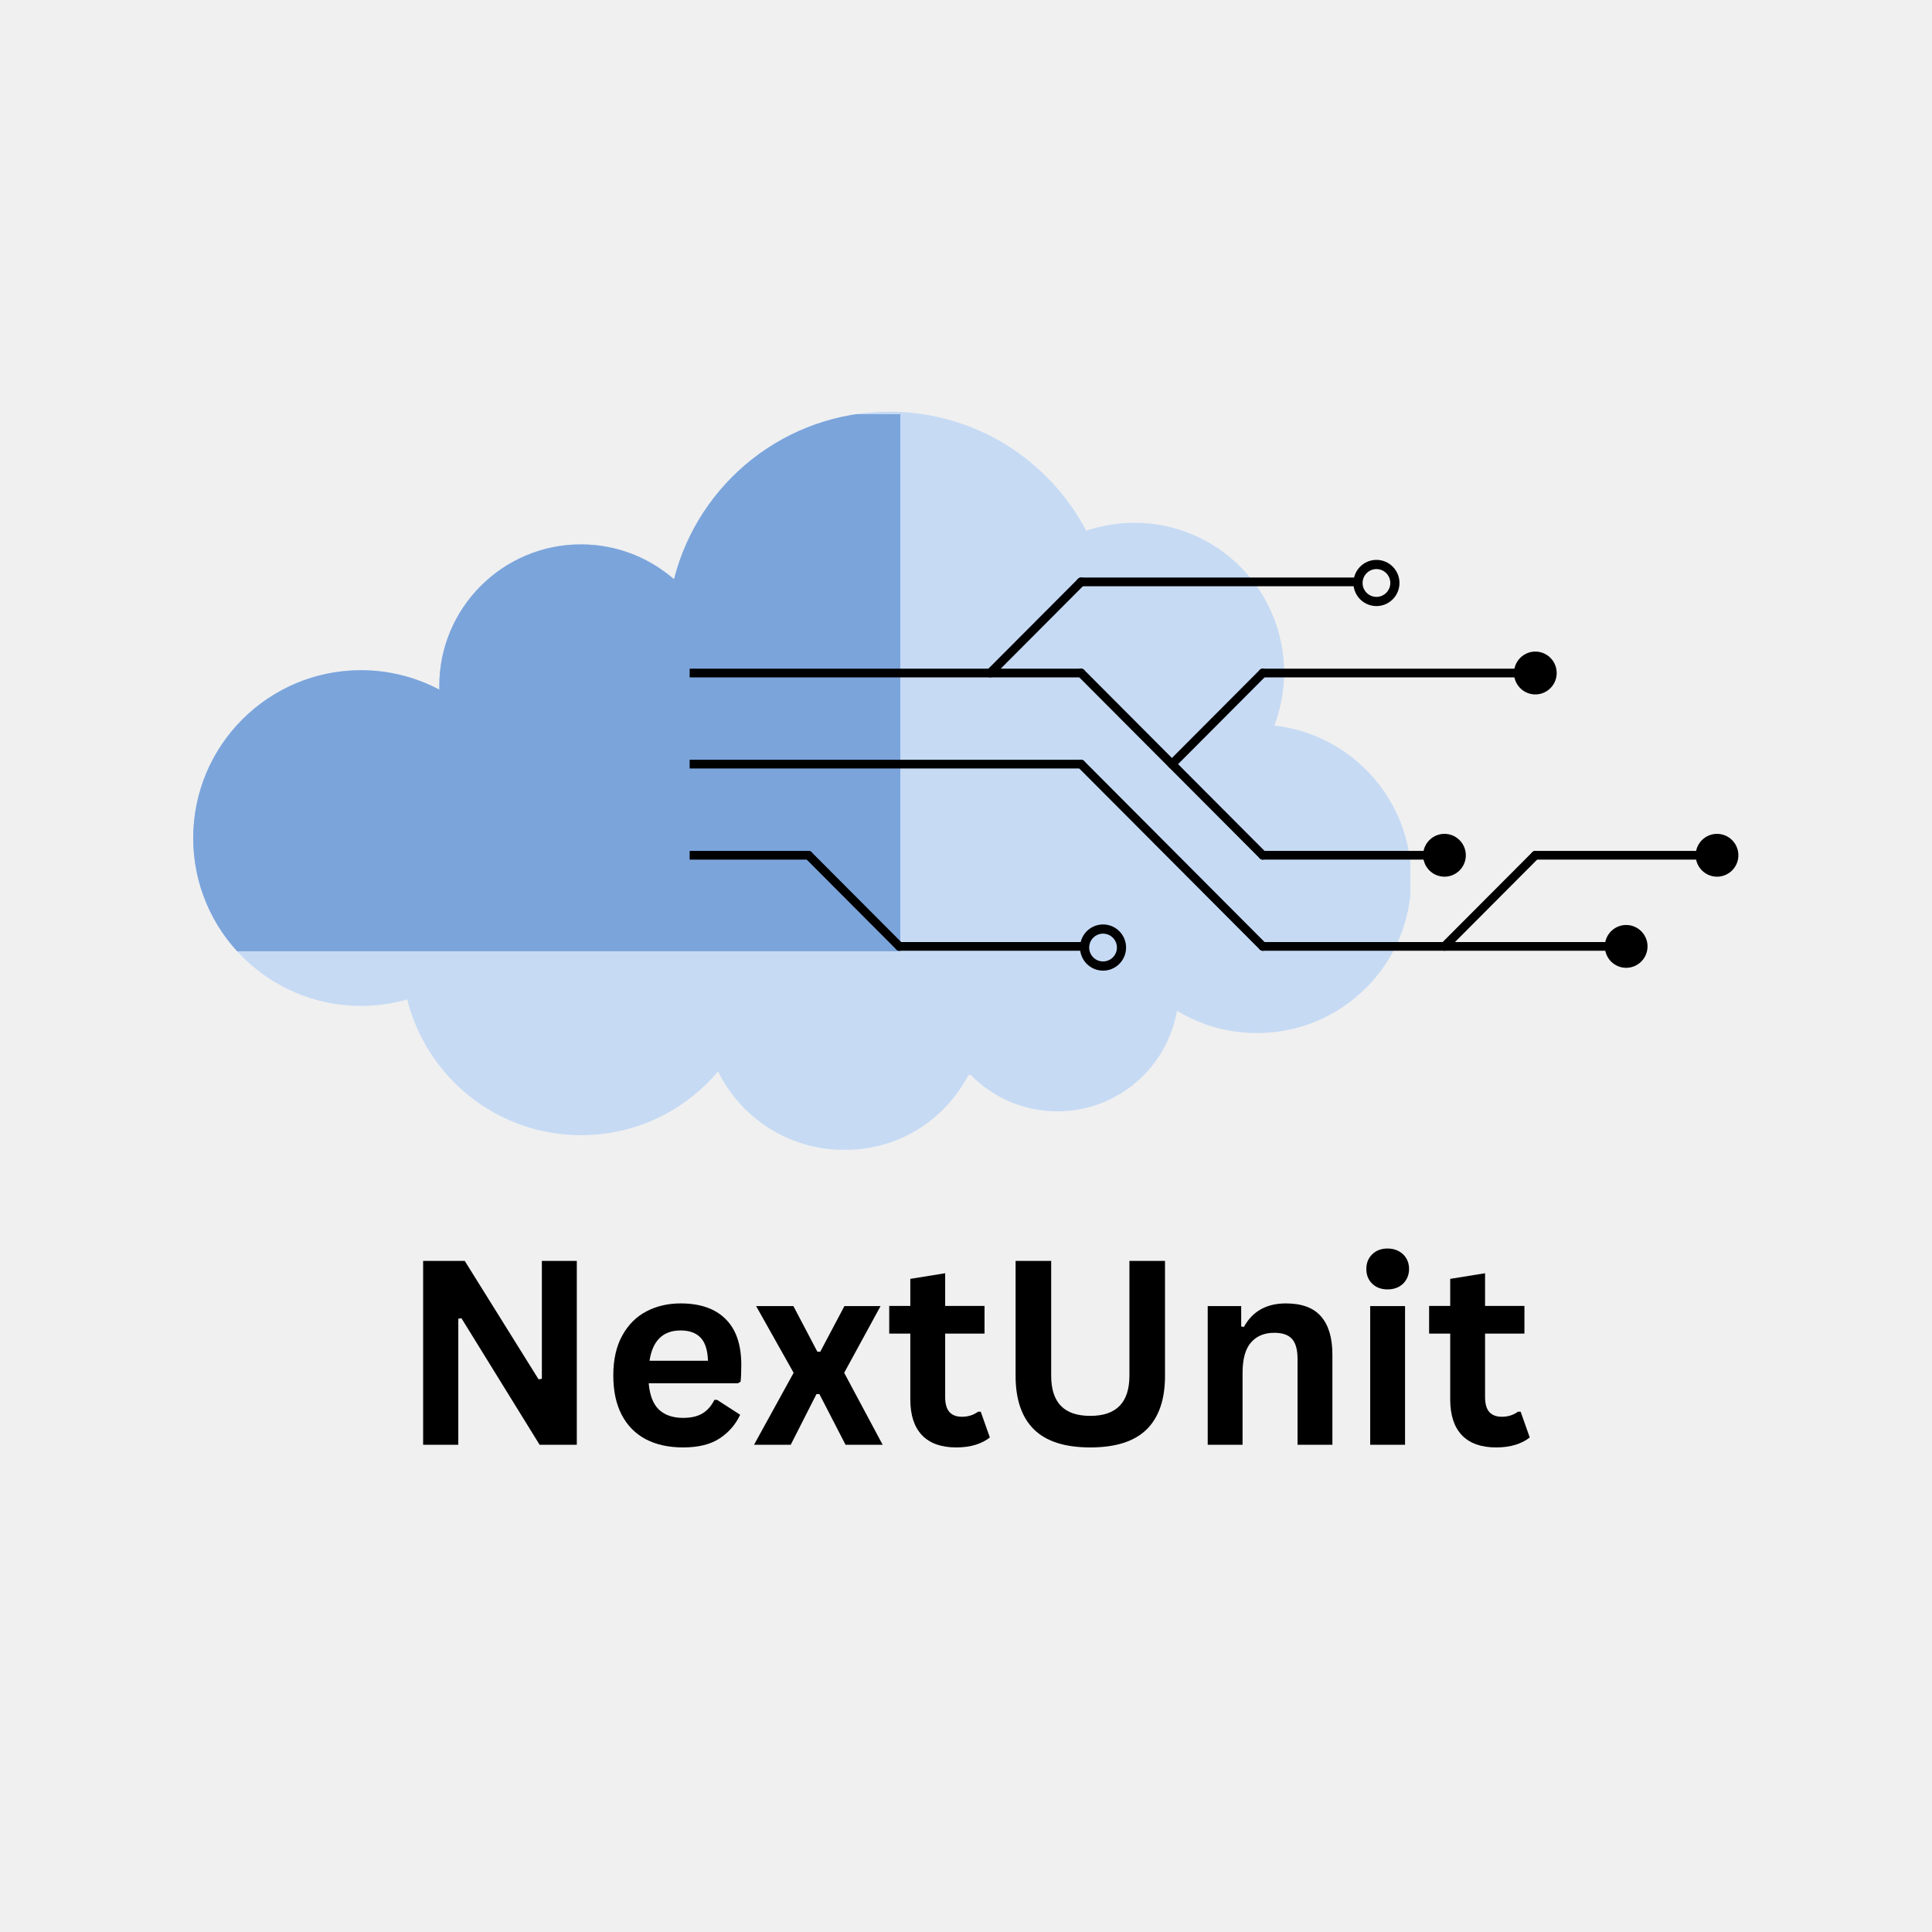
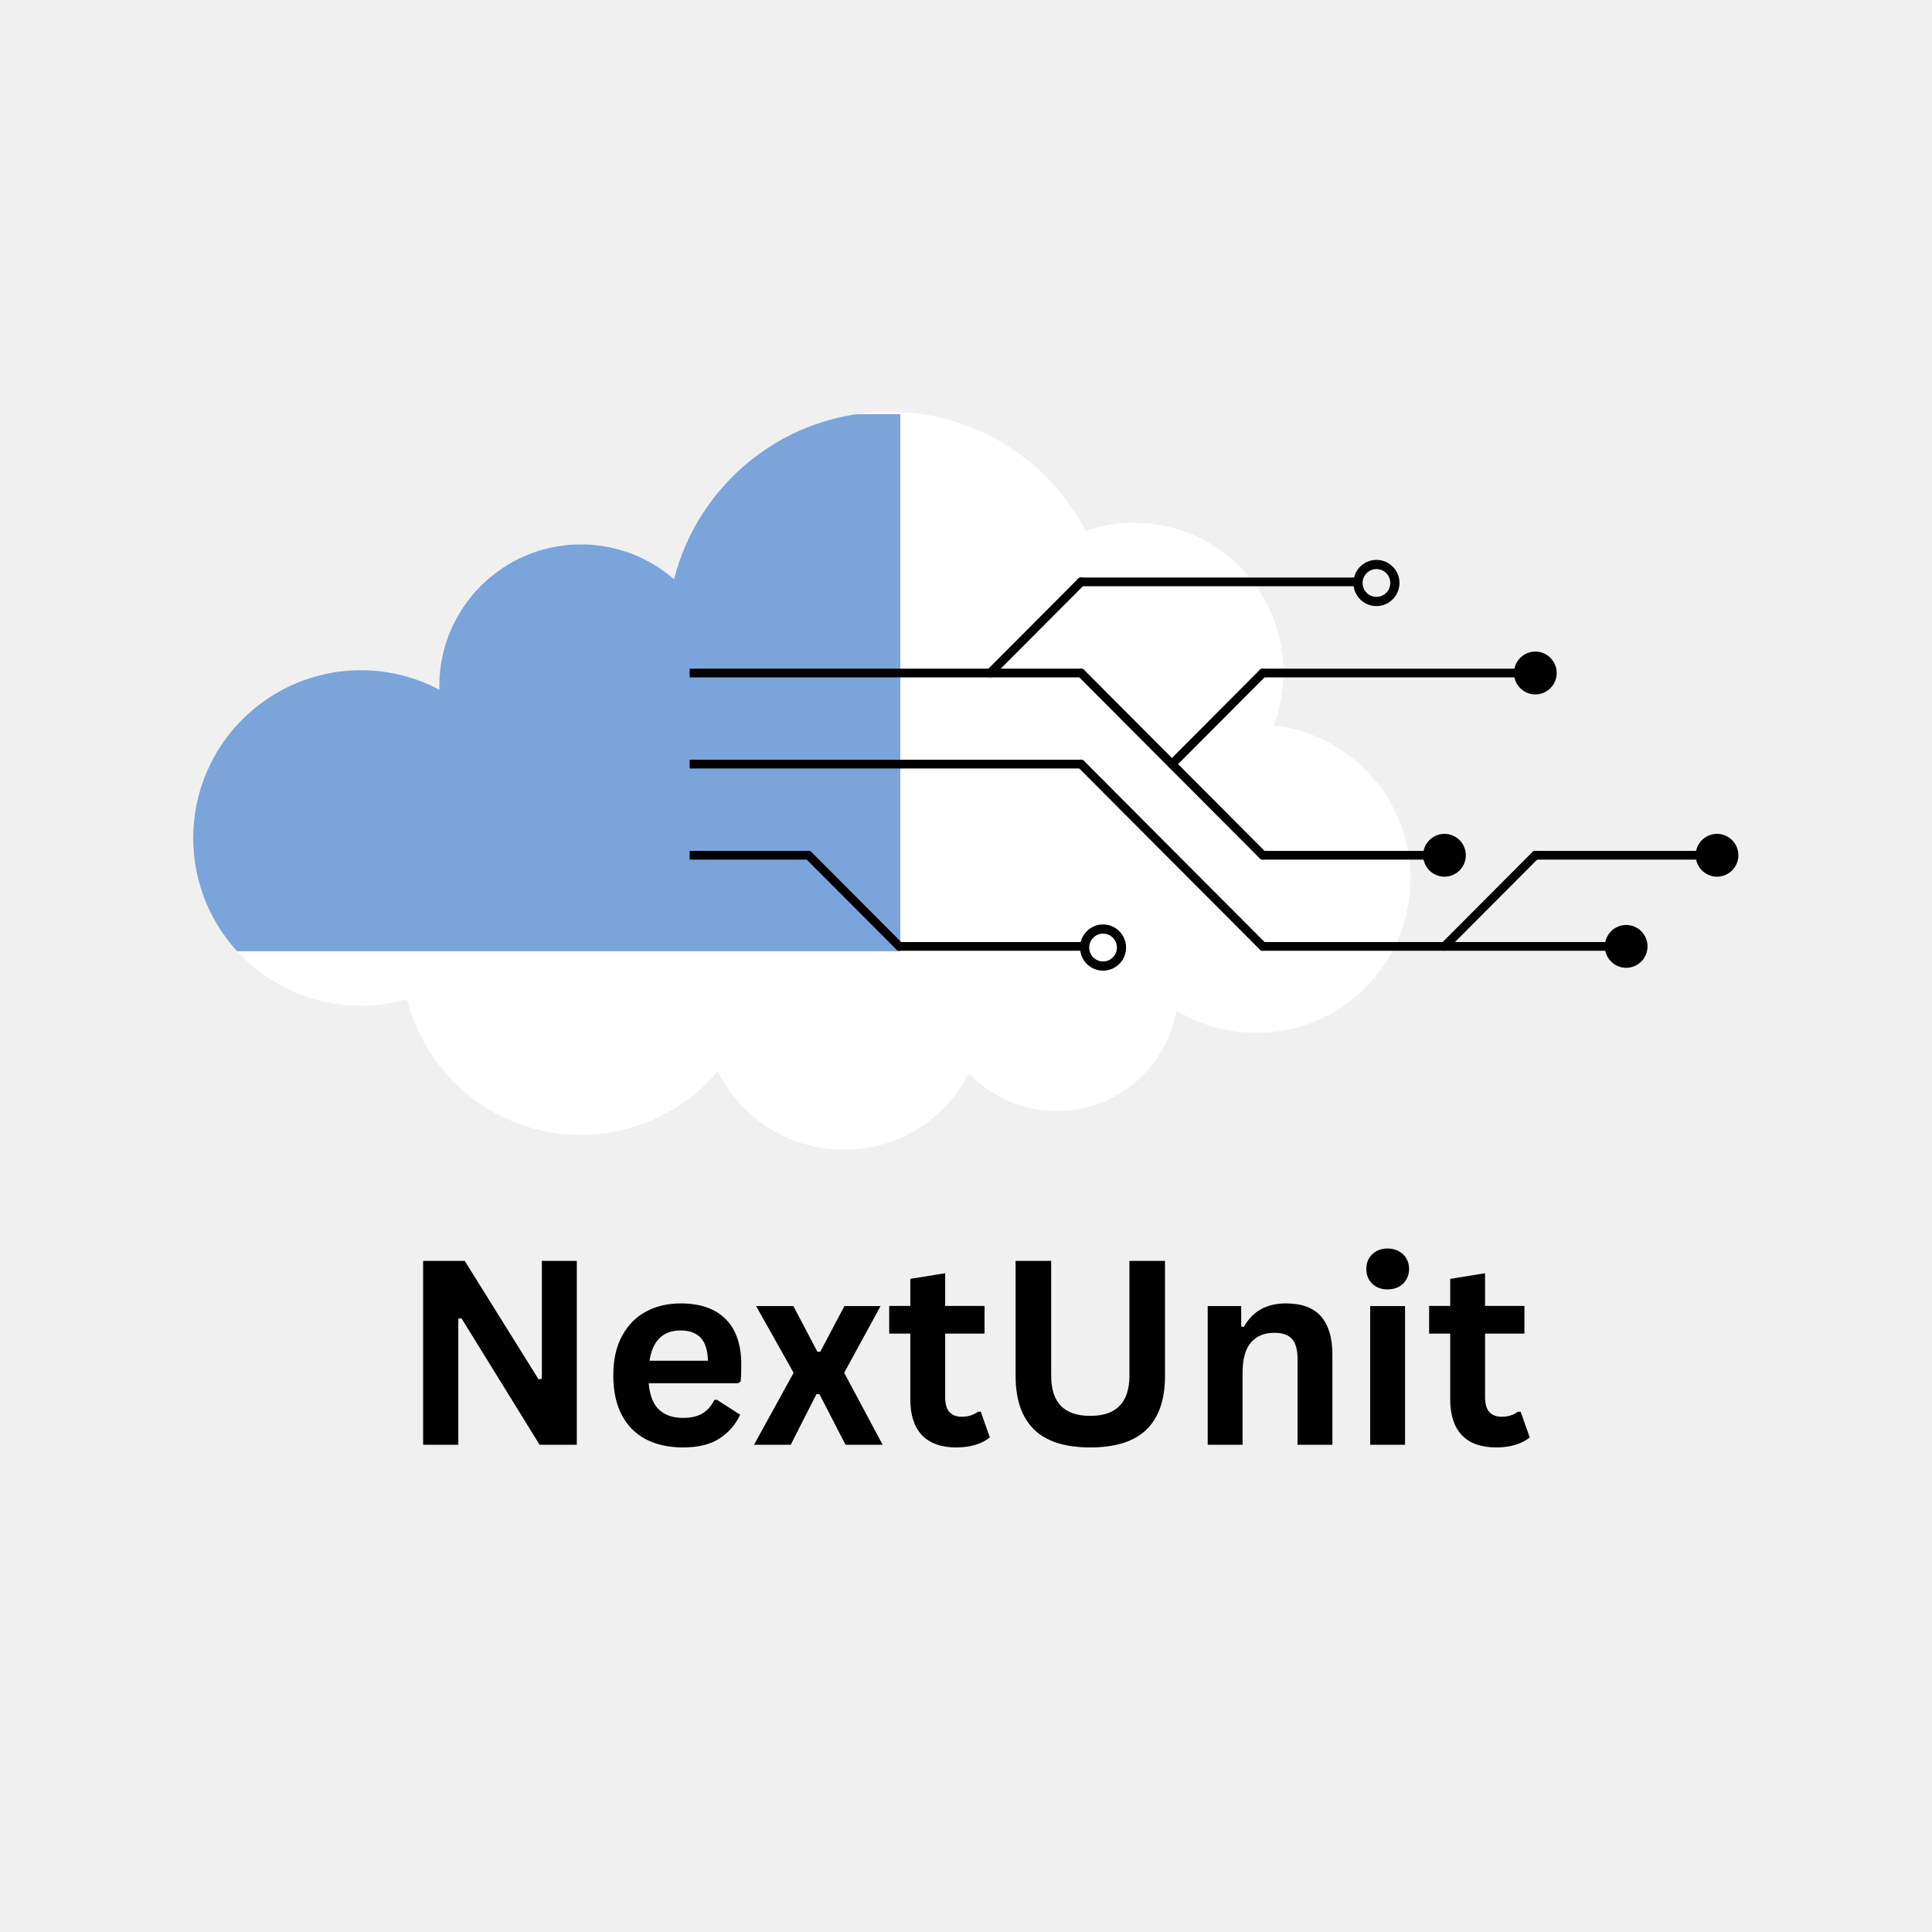
<svg xmlns="http://www.w3.org/2000/svg" width="500" zoomAndPan="magnify" viewBox="0 0 375 375" height="500" preserveAspectRatio="xMidYMid meet" version="1.0">
  <defs>
    <g />
-     <clipPath id="297459e03a">
+     <clipPath id="97669a1b28">
      <path d="M 37.5 79.906 L 273.75 79.906 L 273.75 223.156 L 37.5 223.156 Z M 37.5 79.906 " clip-rule="nonzero" />
    </clipPath>
-     <clipPath id="d24757311a">
+     <clipPath id="4d4860f974">
      <path d="M 37.5 80.387 L 174.75 80.387 L 174.75 184.637 L 37.5 184.637 Z M 37.5 80.387 " clip-rule="nonzero" />
    </clipPath>
-     <clipPath id="09af9ecef5">
+     <clipPath id="be5b959f76">
      <path d="M 133.863 129 L 211 129 L 211 132 L 133.863 132 Z M 133.863 129 " clip-rule="nonzero" />
    </clipPath>
-     <clipPath id="0a1a9419c7">
+     <clipPath id="a794c9e220">
      <path d="M 133.863 147 L 211 147 L 211 150 L 133.863 150 Z M 133.863 147 " clip-rule="nonzero" />
    </clipPath>
-     <clipPath id="d0ade619a3">
+     <clipPath id="49e58f988f">
      <path d="M 133.863 165 L 158 165 L 158 167 L 133.863 167 Z M 133.863 165 " clip-rule="nonzero" />
    </clipPath>
-     <clipPath id="0136acb072">
+     <clipPath id="ccd8323c3e">
      <path d="M 329 161 L 337.566 161 L 337.566 171 L 329 171 Z M 329 161 " clip-rule="nonzero" />
    </clipPath>
-     <clipPath id="c1b04b7240">
+     <clipPath id="2365cb8c04">
      <path d="M 262 108.539 L 272 108.539 L 272 118 L 262 118 Z M 262 108.539 " clip-rule="nonzero" />
    </clipPath>
-     <clipPath id="3e1b2ff3ef">
+     <clipPath id="c9945b774f">
      <path d="M 209 179 L 219 179 L 219 188.68 L 209 188.68 Z M 209 179 " clip-rule="nonzero" />
    </clipPath>
  </defs>
-   <g clip-path="url(#297459e03a)">
-     <path fill="#c6daf4" d="M 247.344 140.855 C 248.555 137.648 249.238 134.172 249.238 130.531 C 249.238 114.492 236.238 101.473 220.18 101.473 C 216.902 101.473 213.777 102.023 210.836 103.02 C 203.637 89.289 189.227 79.914 172.637 79.914 C 152.469 79.914 135.547 93.742 130.824 112.43 C 125.988 108.223 119.688 105.664 112.773 105.664 C 97.578 105.664 85.262 117.98 85.262 133.176 C 85.262 133.41 85.262 133.625 85.277 133.855 C 80.738 131.465 75.57 130.082 70.066 130.082 C 52.078 130.102 37.5 144.68 37.5 162.668 C 37.5 180.652 52.078 195.25 70.082 195.25 C 73.191 195.25 76.199 194.801 79.043 193.984 C 82.816 209.113 96.48 220.336 112.789 220.336 C 123.461 220.336 132.988 215.531 139.371 207.965 C 143.824 216.992 153.117 223.195 163.859 223.195 C 174.598 223.195 183.34 217.344 187.945 208.746 C 188.094 208.699 188.246 208.664 188.395 208.613 C 192.668 212.988 198.633 215.711 205.234 215.711 C 216.871 215.711 226.531 207.27 228.441 196.18 C 232.961 198.938 238.281 200.52 243.984 200.52 C 260.508 200.52 273.922 187.121 273.922 170.578 C 273.922 155.203 262.32 142.52 247.375 140.84 Z M 247.344 140.855 " fill-opacity="1" fill-rule="nonzero" />
+   <g clip-path="url(#97669a1b28)">
+     <path fill="#ffffff" d="M 247.219 140.832 C 248.43 137.625 249.113 134.152 249.113 130.512 C 249.113 114.477 236.121 101.465 220.07 101.465 C 216.797 101.465 213.676 102.012 210.734 103.012 C 203.539 89.285 189.137 79.914 172.555 79.914 C 152.402 79.914 135.488 93.738 130.77 112.414 C 125.938 108.211 119.641 105.652 112.727 105.652 C 97.543 105.652 85.23 117.965 85.23 133.152 C 85.23 133.387 85.23 133.602 85.25 133.836 C 80.711 131.441 75.547 130.062 70.047 130.062 C 52.07 130.078 37.5 144.652 37.5 162.633 C 37.5 180.613 52.07 195.203 70.062 195.203 C 73.172 195.203 76.176 194.754 79.02 193.938 C 82.789 209.059 96.445 220.277 112.746 220.277 C 123.41 220.277 132.93 215.473 139.309 207.914 C 143.762 216.938 153.051 223.137 163.781 223.137 C 174.516 223.137 183.254 217.285 187.855 208.695 C 188.004 208.645 188.156 208.613 188.305 208.562 C 192.574 212.934 198.539 215.656 205.133 215.656 C 216.766 215.656 226.418 207.215 228.328 196.133 C 232.848 198.891 238.164 200.469 243.863 200.469 C 260.375 200.469 273.781 187.074 273.781 170.543 C 273.781 155.172 262.188 142.492 247.25 140.812 Z M 247.219 140.832 " fill-opacity="1" fill-rule="nonzero" />
  </g>
-   <g clip-path="url(#d24757311a)">
+   <g clip-path="url(#4d4860f974)">
    <path fill="#7ba4db" d="M 247.344 140.855 C 248.555 137.648 249.238 134.172 249.238 130.531 C 249.238 114.492 236.238 101.473 220.18 101.473 C 216.902 101.473 213.777 102.023 210.836 103.02 C 203.637 89.289 189.227 79.914 172.637 79.914 C 152.469 79.914 135.547 93.742 130.824 112.43 C 125.988 108.223 119.688 105.664 112.773 105.664 C 97.578 105.664 85.262 117.98 85.262 133.176 C 85.262 133.41 85.262 133.625 85.277 133.855 C 80.738 131.465 75.57 130.082 70.066 130.082 C 52.078 130.102 37.5 144.68 37.5 162.668 C 37.5 180.652 52.078 195.25 70.082 195.25 C 73.191 195.25 76.199 194.801 79.043 193.984 C 82.816 209.113 96.48 220.336 112.789 220.336 C 123.461 220.336 132.988 215.531 139.371 207.965 C 143.824 216.992 153.117 223.195 163.859 223.195 C 174.598 223.195 183.34 217.344 187.945 208.746 C 188.094 208.699 188.246 208.664 188.395 208.613 C 192.668 212.988 198.633 215.711 205.234 215.711 C 216.871 215.711 226.531 207.27 228.441 196.18 C 232.961 198.938 238.281 200.52 243.984 200.52 C 260.508 200.52 273.922 187.121 273.922 170.578 C 273.922 155.203 262.32 142.52 247.375 140.84 Z M 247.344 140.855 " fill-opacity="1" fill-rule="nonzero" />
  </g>
  <path fill="#000000" d="M 262.738 113.789 L 209.836 113.789 C 209.371 113.789 208.992 113.41 208.992 112.941 C 208.992 112.477 209.371 112.098 209.836 112.098 L 262.738 112.098 C 263.203 112.098 263.582 112.477 263.582 112.941 C 263.582 113.41 263.203 113.789 262.738 113.789 Z M 262.738 113.789 " fill-opacity="1" fill-rule="nonzero" />
  <path fill="#000000" d="M 210.434 113.539 L 192.801 131.227 C 192.469 131.559 191.938 131.559 191.605 131.227 C 191.277 130.898 191.277 130.363 191.605 130.031 L 209.242 112.344 C 209.57 112.012 210.105 112.012 210.434 112.344 C 210.762 112.676 210.762 113.211 210.434 113.539 Z M 210.434 113.539 " fill-opacity="1" fill-rule="nonzero" />
-   <g clip-path="url(#09af9ecef5)">
+   <g clip-path="url(#be5b959f76)">
    <path fill="#000000" d="M 86.398 129.785 L 209.836 129.785 C 210.301 129.785 210.68 130.164 210.68 130.629 C 210.68 131.098 210.301 131.477 209.836 131.477 L 86.398 131.477 C 85.934 131.477 85.555 131.098 85.555 130.629 C 85.555 130.164 85.934 129.785 86.398 129.785 Z M 86.398 129.785 " fill-opacity="1" fill-rule="nonzero" />
  </g>
  <path fill="#000000" d="M 210.434 130.031 L 245.699 165.41 C 246.031 165.738 246.031 166.273 245.699 166.605 C 245.371 166.938 244.836 166.938 244.508 166.605 L 209.242 131.227 C 208.91 130.898 208.91 130.363 209.242 130.031 C 209.57 129.703 210.105 129.703 210.434 130.031 Z M 210.434 130.031 " fill-opacity="1" fill-rule="nonzero" />
  <path fill="#000000" d="M 245.105 165.16 L 280.371 165.16 C 280.84 165.16 281.215 165.539 281.215 166.008 C 281.215 166.473 280.84 166.852 280.371 166.852 L 245.105 166.852 C 244.641 166.852 244.262 166.473 244.262 166.008 C 244.262 165.539 244.641 165.16 245.105 165.16 Z M 245.105 165.16 " fill-opacity="1" fill-rule="nonzero" />
  <path fill="#000000" d="M 226.875 147.719 L 244.508 130.031 C 244.836 129.703 245.371 129.703 245.699 130.031 C 246.031 130.363 246.031 130.898 245.699 131.227 L 228.066 148.918 C 227.738 149.246 227.203 149.246 226.875 148.918 C 226.547 148.586 226.547 148.051 226.875 147.719 Z M 226.875 147.719 " fill-opacity="1" fill-rule="nonzero" />
  <path fill="#000000" d="M 245.105 129.785 L 298.008 129.785 C 298.473 129.785 298.852 130.164 298.852 130.629 C 298.852 131.098 298.473 131.477 298.008 131.477 L 245.105 131.477 C 244.641 131.477 244.262 131.098 244.262 130.629 C 244.262 130.164 244.641 129.785 245.105 129.785 Z M 245.105 129.785 " fill-opacity="1" fill-rule="nonzero" />
-   <g clip-path="url(#0a1a9419c7)">
+   <g clip-path="url(#a794c9e220)">
    <path fill="#000000" d="M 86.398 147.473 L 209.836 147.473 C 210.301 147.473 210.68 147.852 210.68 148.32 C 210.68 148.785 210.301 149.164 209.836 149.164 L 86.398 149.164 C 85.934 149.164 85.555 148.785 85.555 148.32 C 85.555 147.852 85.934 147.473 86.398 147.473 Z M 86.398 147.473 " fill-opacity="1" fill-rule="nonzero" />
  </g>
  <path fill="#000000" d="M 210.434 147.719 L 245.699 183.098 C 246.031 183.43 246.031 183.965 245.699 184.293 C 245.371 184.625 244.836 184.625 244.508 184.293 L 209.242 148.918 C 208.91 148.586 208.91 148.051 209.242 147.719 C 209.57 147.391 210.105 147.391 210.434 147.719 Z M 210.434 147.719 " fill-opacity="1" fill-rule="nonzero" />
  <path fill="#000000" d="M 245.105 182.852 L 315.641 182.852 C 316.105 182.852 316.484 183.23 316.484 183.695 C 316.484 184.164 316.105 184.543 315.641 184.543 L 245.105 184.543 C 244.641 184.543 244.262 184.164 244.262 183.695 C 244.262 183.227 244.641 182.852 245.105 182.852 Z M 245.105 182.852 " fill-opacity="1" fill-rule="nonzero" />
  <path fill="#000000" d="M 279.777 183.098 L 297.41 165.41 C 297.738 165.078 298.273 165.078 298.602 165.41 C 298.934 165.738 298.934 166.273 298.602 166.605 L 280.969 184.293 C 280.641 184.625 280.105 184.625 279.777 184.293 C 279.445 183.965 279.445 183.43 279.777 183.098 Z M 279.777 183.098 " fill-opacity="1" fill-rule="nonzero" />
  <path fill="#000000" d="M 298.008 165.16 L 333.273 165.16 C 333.738 165.16 334.117 165.539 334.117 166.008 C 334.117 166.477 333.738 166.852 333.273 166.852 L 298.008 166.852 C 297.539 166.852 297.164 166.473 297.164 166.008 C 297.164 165.539 297.539 165.16 298.008 165.16 Z M 298.008 165.16 " fill-opacity="1" fill-rule="nonzero" />
-   <g clip-path="url(#d0ade619a3)">
+   <g clip-path="url(#49e58f988f)">
    <path fill="#000000" d="M 86.398 165.16 L 156.934 165.16 C 157.402 165.16 157.777 165.539 157.777 166.008 C 157.777 166.473 157.402 166.852 156.934 166.852 L 86.398 166.852 C 85.934 166.852 85.555 166.473 85.555 166.008 C 85.555 165.539 85.934 165.16 86.398 165.16 Z M 86.398 165.16 " fill-opacity="1" fill-rule="nonzero" />
  </g>
  <path fill="#000000" d="M 157.531 165.41 L 175.164 183.098 C 175.496 183.43 175.496 183.965 175.164 184.293 C 174.836 184.625 174.301 184.625 173.973 184.293 L 156.34 166.605 C 156.008 166.273 156.008 165.738 156.34 165.41 C 156.668 165.078 157.203 165.078 157.531 165.41 Z M 157.531 165.41 " fill-opacity="1" fill-rule="nonzero" />
  <path fill="#000000" d="M 174.57 182.852 L 209.836 182.852 C 210.301 182.852 210.68 183.227 210.68 183.695 C 210.68 184.164 210.301 184.543 209.836 184.543 L 174.57 184.543 C 174.102 184.543 173.727 184.164 173.727 183.695 C 173.727 183.227 174.102 182.852 174.57 182.852 Z M 174.57 182.852 " fill-opacity="1" fill-rule="nonzero" />
  <path fill="#000000" d="M 302.145 130.887 C 302.004 133.176 300.035 134.922 297.754 134.781 C 295.469 134.641 293.73 132.668 293.871 130.375 C 294.012 128.082 295.977 126.34 298.262 126.48 C 300.547 126.621 302.285 128.594 302.145 130.887 Z M 302.145 130.887 " fill-opacity="1" fill-rule="nonzero" />
  <path fill="#000000" d="M 284.508 166.262 C 284.367 168.555 282.402 170.297 280.117 170.156 C 277.832 170.016 276.098 168.043 276.234 165.754 C 276.375 163.461 278.344 161.719 280.625 161.859 C 282.91 162 284.648 163.973 284.508 166.262 Z M 284.508 166.262 " fill-opacity="1" fill-rule="nonzero" />
  <path fill="#000000" d="M 319.777 183.949 C 319.637 186.242 317.672 187.984 315.387 187.844 C 313.102 187.703 311.363 185.73 311.504 183.441 C 311.645 181.148 313.609 179.406 315.895 179.547 C 318.18 179.688 319.918 181.66 319.777 183.949 Z M 319.777 183.949 " fill-opacity="1" fill-rule="nonzero" />
-   <g clip-path="url(#0136acb072)">
+   <g clip-path="url(#ccd8323c3e)">
    <path fill="#000000" d="M 337.41 166.262 C 337.27 168.555 335.305 170.297 333.02 170.156 C 330.734 170.016 328.996 168.043 329.137 165.754 C 329.277 163.461 331.246 161.719 333.527 161.859 C 335.812 162 337.551 163.973 337.41 166.262 Z M 337.41 166.262 " fill-opacity="1" fill-rule="nonzero" />
  </g>
-   <g clip-path="url(#c1b04b7240)">
+   <g clip-path="url(#2365cb8c04)">
    <path fill="#000000" d="M 271.625 113.473 C 271.449 115.941 269.312 117.805 266.852 117.629 C 264.391 117.453 262.535 115.309 262.711 112.84 C 262.883 110.371 265.02 108.512 267.484 108.684 C 269.945 108.859 271.801 111.004 271.625 113.473 M 269.852 113.348 C 269.957 111.859 268.84 110.57 267.359 110.465 C 265.875 110.359 264.59 111.48 264.484 112.965 C 264.379 114.453 265.496 115.742 266.977 115.848 C 268.457 115.953 269.746 114.832 269.852 113.348 Z M 269.852 113.348 " fill-opacity="1" fill-rule="nonzero" />
  </g>
-   <g clip-path="url(#3e1b2ff3ef)">
+   <g clip-path="url(#c9945b774f)">
    <path fill="#000000" d="M 218.559 184.234 C 218.387 186.703 216.25 188.566 213.785 188.391 C 211.324 188.215 209.469 186.07 209.645 183.602 C 209.82 181.133 211.957 179.273 214.418 179.445 C 216.879 179.621 218.734 181.766 218.559 184.234 M 216.785 184.109 C 216.891 182.621 215.773 181.332 214.293 181.227 C 212.812 181.121 211.523 182.242 211.418 183.727 C 211.312 185.215 212.43 186.504 213.91 186.609 C 215.395 186.715 216.68 185.594 216.785 184.109 Z M 216.785 184.109 " fill-opacity="1" fill-rule="nonzero" />
  </g>
  <g fill="#000000" fill-opacity="1">
    <g transform="translate(77.48828, 280.4296)">
      <g>
        <path d="M 11.469 0 L 4.641 0 L 4.641 -35.688 L 12.719 -35.688 L 27.047 -12.703 L 27.688 -12.797 L 27.688 -35.688 L 34.469 -35.688 L 34.469 0 L 27.25 0 L 12.078 -24.562 L 11.469 -24.469 Z M 11.469 0 " />
      </g>
    </g>
  </g>
  <g fill="#000000" fill-opacity="1">
    <g transform="translate(116.6179, 280.4296)">
      <g>
        <path d="M 26.609 -11.938 L 9.297 -11.938 C 9.492 -9.594 10.16 -7.883 11.297 -6.812 C 12.441 -5.75 14 -5.219 15.969 -5.219 C 17.508 -5.219 18.758 -5.504 19.719 -6.078 C 20.688 -6.66 21.461 -7.539 22.047 -8.719 L 22.562 -8.719 L 27.047 -5.828 C 26.172 -3.941 24.844 -2.41 23.062 -1.234 C 21.289 -0.066 18.926 0.516 15.969 0.516 C 13.188 0.516 10.781 -0.008 8.75 -1.062 C 6.727 -2.125 5.164 -3.703 4.062 -5.797 C 2.969 -7.891 2.422 -10.441 2.422 -13.453 C 2.422 -16.516 3 -19.094 4.156 -21.188 C 5.312 -23.289 6.875 -24.859 8.844 -25.891 C 10.812 -26.922 13.023 -27.438 15.484 -27.438 C 19.285 -27.438 22.195 -26.426 24.219 -24.406 C 26.25 -22.395 27.266 -19.438 27.266 -15.531 C 27.266 -14.113 27.219 -13.016 27.125 -12.234 Z M 20.797 -16.312 C 20.734 -18.363 20.258 -19.852 19.375 -20.781 C 18.488 -21.719 17.191 -22.188 15.484 -22.188 C 12.066 -22.188 10.055 -20.227 9.453 -16.312 Z M 20.797 -16.312 " />
      </g>
    </g>
  </g>
  <g fill="#000000" fill-opacity="1">
    <g transform="translate(145.8858, 280.4296)">
      <g>
        <path d="M 7.594 0 L 0.469 0 L 8.156 -13.969 L 0.875 -26.922 L 8.109 -26.922 L 12.766 -18.062 L 13.328 -18.062 L 18.016 -26.922 L 25.031 -26.922 L 17.969 -13.969 L 25.438 0 L 18.234 0 L 13.156 -9.844 L 12.594 -9.844 Z M 7.594 0 " />
      </g>
    </g>
  </g>
  <g fill="#000000" fill-opacity="1">
    <g transform="translate(171.7851, 280.4296)">
      <g>
        <path d="M 18.578 -6.422 L 20.344 -1.422 C 19.602 -0.816 18.68 -0.344 17.578 0 C 16.473 0.344 15.219 0.516 13.812 0.516 C 10.906 0.516 8.691 -0.273 7.172 -1.859 C 5.66 -3.453 4.906 -5.766 4.906 -8.797 L 4.906 -21.578 L 0.812 -21.578 L 0.812 -26.953 L 4.906 -26.953 L 4.906 -32.203 L 11.672 -33.297 L 11.672 -26.953 L 19.312 -26.953 L 19.312 -21.578 L 11.672 -21.578 L 11.672 -9.281 C 11.672 -7.945 11.945 -6.973 12.5 -6.359 C 13.051 -5.742 13.859 -5.438 14.922 -5.438 C 16.117 -5.438 17.164 -5.766 18.062 -6.422 Z M 18.578 -6.422 " />
      </g>
    </g>
  </g>
  <g fill="#000000" fill-opacity="1">
    <g transform="translate(192.7046, 280.4296)">
      <g>
        <path d="M 18.922 0.516 C 14.004 0.516 10.359 -0.648 7.984 -2.984 C 5.609 -5.328 4.422 -8.789 4.422 -13.375 L 4.422 -35.688 L 11.328 -35.688 L 11.328 -13.422 C 11.328 -10.816 11.953 -8.863 13.203 -7.562 C 14.461 -6.258 16.367 -5.609 18.922 -5.609 C 23.984 -5.609 26.516 -8.211 26.516 -13.422 L 26.516 -35.688 L 33.422 -35.688 L 33.422 -13.375 C 33.422 -8.789 32.234 -5.328 29.859 -2.984 C 27.484 -0.648 23.836 0.516 18.922 0.516 Z M 18.922 0.516 " />
      </g>
    </g>
  </g>
  <g fill="#000000" fill-opacity="1">
    <g transform="translate(230.5405, 280.4296)">
      <g>
        <path d="M 3.875 0 L 3.875 -26.922 L 10.375 -26.922 L 10.375 -22.969 L 10.891 -22.859 C 12.566 -25.91 15.285 -27.438 19.047 -27.438 C 22.148 -27.438 24.43 -26.586 25.891 -24.891 C 27.348 -23.203 28.078 -20.738 28.078 -17.5 L 28.078 0 L 21.312 0 L 21.312 -16.672 C 21.312 -18.461 20.953 -19.754 20.234 -20.547 C 19.523 -21.336 18.379 -21.734 16.797 -21.734 C 14.859 -21.734 13.348 -21.102 12.266 -19.844 C 11.18 -18.594 10.641 -16.625 10.641 -13.938 L 10.641 0 Z M 3.875 0 " />
      </g>
    </g>
  </g>
  <g fill="#000000" fill-opacity="1">
    <g transform="translate(262.0786, 280.4296)">
      <g>
        <path d="M 7.25 -30.156 C 6.031 -30.156 5.035 -30.523 4.266 -31.266 C 3.504 -32.004 3.125 -32.957 3.125 -34.125 C 3.125 -35.281 3.504 -36.227 4.266 -36.969 C 5.035 -37.719 6.031 -38.094 7.25 -38.094 C 8.062 -38.094 8.785 -37.922 9.422 -37.578 C 10.055 -37.234 10.547 -36.766 10.891 -36.172 C 11.242 -35.578 11.422 -34.895 11.422 -34.125 C 11.422 -33.363 11.242 -32.68 10.891 -32.078 C 10.547 -31.473 10.055 -31 9.422 -30.656 C 8.785 -30.32 8.062 -30.156 7.25 -30.156 Z M 3.875 0 L 3.875 -26.922 L 10.641 -26.922 L 10.641 0 Z M 3.875 0 " />
      </g>
    </g>
  </g>
  <g fill="#000000" fill-opacity="1">
    <g transform="translate(276.5782, 280.4296)">
      <g>
        <path d="M 18.578 -6.422 L 20.344 -1.422 C 19.602 -0.816 18.68 -0.344 17.578 0 C 16.473 0.344 15.219 0.516 13.812 0.516 C 10.906 0.516 8.691 -0.273 7.172 -1.859 C 5.66 -3.453 4.906 -5.766 4.906 -8.797 L 4.906 -21.578 L 0.812 -21.578 L 0.812 -26.953 L 4.906 -26.953 L 4.906 -32.203 L 11.672 -33.297 L 11.672 -26.953 L 19.312 -26.953 L 19.312 -21.578 L 11.672 -21.578 L 11.672 -9.281 C 11.672 -7.945 11.945 -6.973 12.5 -6.359 C 13.051 -5.742 13.859 -5.438 14.922 -5.438 C 16.117 -5.438 17.164 -5.766 18.062 -6.422 Z M 18.578 -6.422 " />
      </g>
    </g>
  </g>
</svg>
